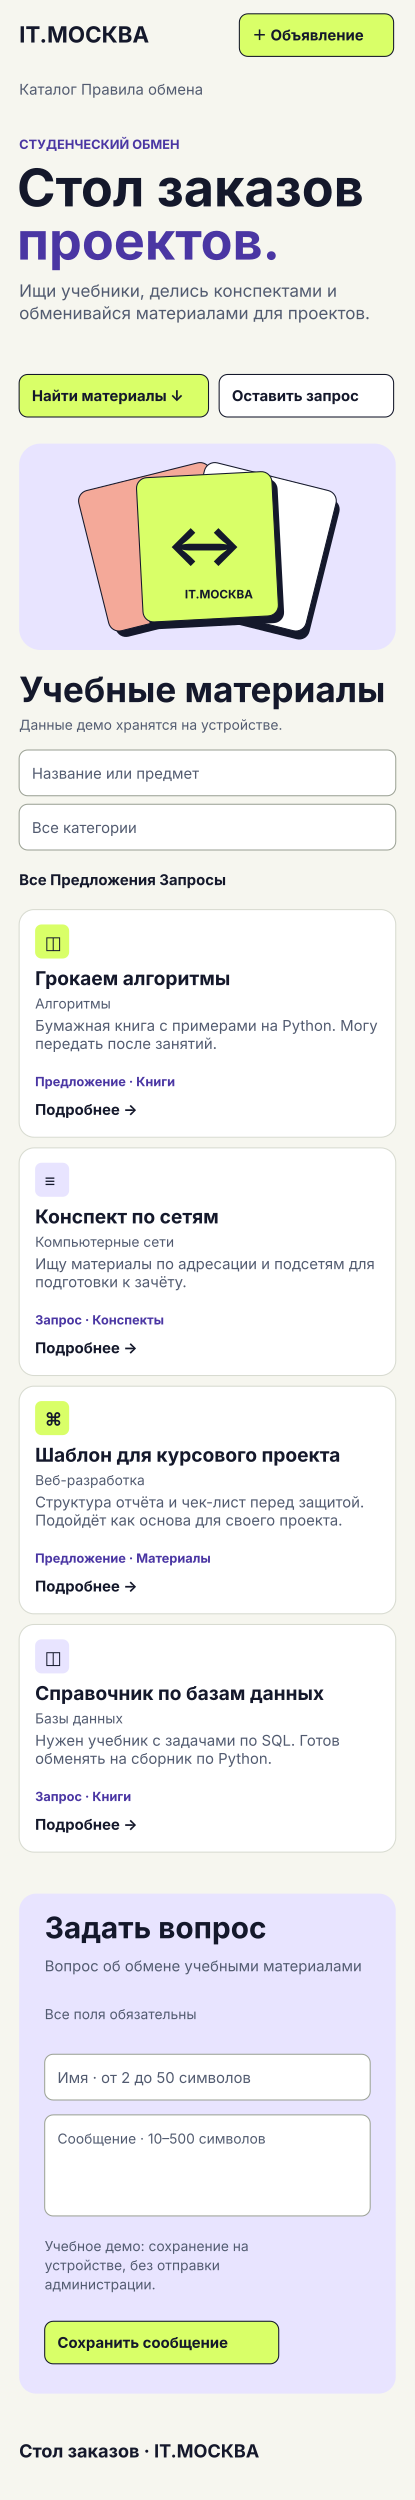
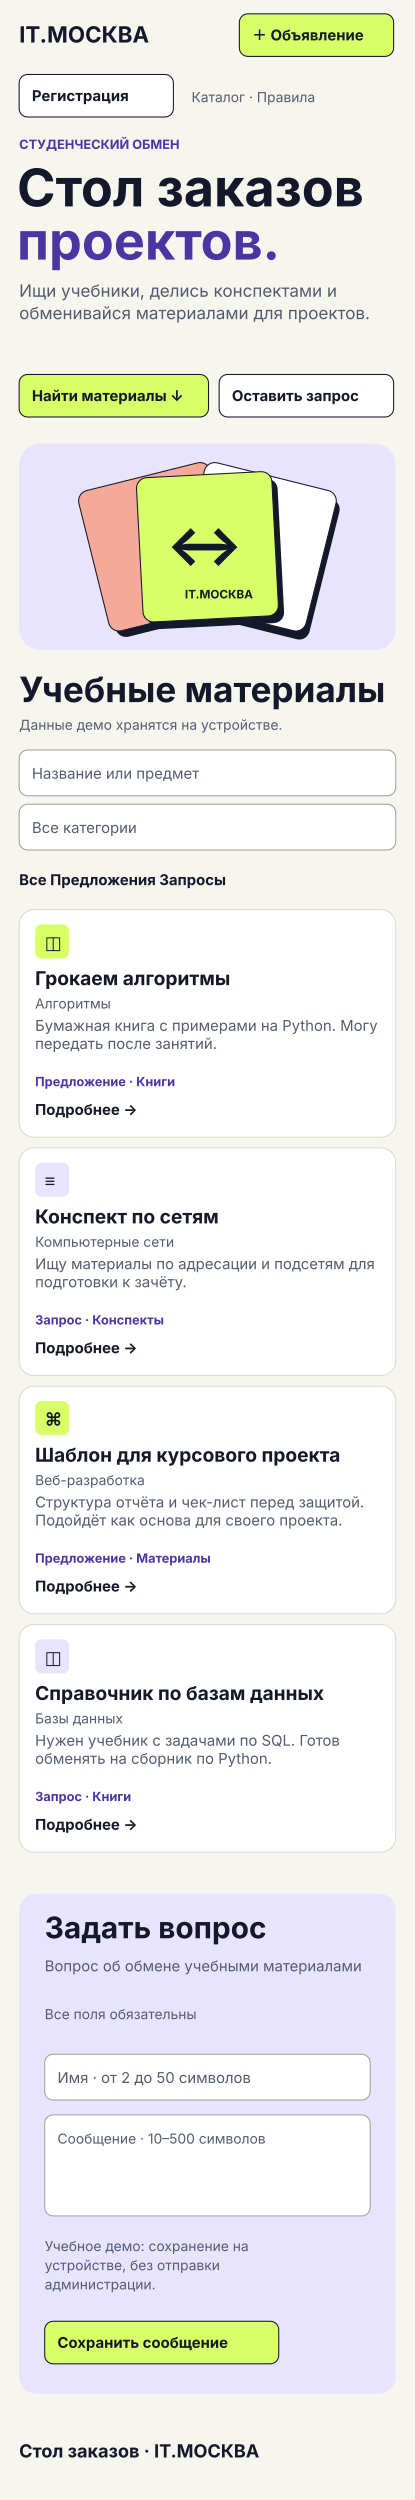
<svg xmlns="http://www.w3.org/2000/svg" width="390" height="2350" viewBox="0 0 390 2350">
  <rect x="0" y="0" width="390" height="2350" rx="0" fill="#F6F6EF" stroke="none" />
  <text x="18" y="40" fill="#14182B" font-family="Inter,Arial,sans-serif" font-size="21" font-weight="700">IT.МОСКВА</text>
  <rect x="225" y="13" width="145" height="40" rx="8" fill="#D9FF68" stroke="#14182B" />
  <text x="237" y="38" fill="#14182B" font-family="Inter,Arial,sans-serif" font-size="14" font-weight="700">＋ Объявление</text>
-   <text x="18" y="89" fill="#525B70" font-family="Inter,Arial,sans-serif" font-size="14" font-weight="400">Каталог      Правила обмена</text>
+   <rect x="18" y="70" width="145" height="40" rx="8" fill="#FFFFFF" stroke="#14182B" />
+   <text x="30" y="95" fill="#14182B" font-family="Inter,Arial,sans-serif" font-size="14" font-weight="700">Регистрация</text>
+   <text x="180" y="96" fill="#525B70" font-family="Inter,Arial,sans-serif" font-size="13" font-weight="400">Каталог · Правила</text>
  <text x="18" y="140" fill="#4A36A3" font-family="Inter,Arial,sans-serif" font-size="12" font-weight="700">СТУДЕНЧЕСКИЙ ОБМЕН</text>
  <text x="16" y="194" fill="#14182B" font-family="Inter,Arial,sans-serif" font-size="49" font-weight="700">Стол заказов</text>
  <text x="16" y="244" fill="#4A36A3" font-family="Inter,Arial,sans-serif" font-size="49" font-weight="700">проектов.</text>
  <text x="18" y="279" fill="#525B70" font-family="Inter,Arial,sans-serif" font-size="16" font-weight="400">Ищи учебники, делись конспектами и</text>
  <text x="18" y="300" fill="#525B70" font-family="Inter,Arial,sans-serif" font-size="16" font-weight="400">обменивайся материалами для проектов.</text>
  <rect x="18" y="352" width="178" height="40" rx="8" fill="#D9FF68" stroke="#14182B" />
  <text x="30" y="377" fill="#14182B" font-family="Inter,Arial,sans-serif" font-size="14" font-weight="700">Найти материалы ↓</text>
  <rect x="206" y="352" width="164" height="40" rx="8" fill="#FFFFFF" stroke="#14182B" />
  <text x="218" y="377" fill="#14182B" font-family="Inter,Arial,sans-serif" font-size="14" font-weight="700">Оставить запрос</text>
  <rect x="18" y="417" width="354" height="194" rx="20" fill="#E8E4FF" stroke="none" />
  <g transform="rotate(-14 150.0 514.0)">
    <rect x="91.28" y="453.1" width="127.44" height="135.8" rx="10" fill="#14182B" stroke="none" />
    <rect x="86.28" y="446.1" width="127.44" height="135.8" rx="10" fill="#F4A999" stroke="#14182B" />
  </g>
  <g transform="rotate(14 240.0 514.0)">
    <rect x="181.28" y="453.1" width="127.44" height="135.8" rx="10" fill="#14182B" stroke="none" />
    <rect x="176.28" y="446.1" width="127.44" height="135.8" rx="10" fill="#FFFFFF" stroke="#14182B" />
  </g>
  <g transform="rotate(-3 195.0 514.0)">
    <rect x="136.28" y="453.1" width="127.44" height="135.8" rx="10" fill="#14182B" stroke="none" />
    <rect x="131.28" y="446.1" width="127.44" height="135.8" rx="10" fill="#D9FF68" stroke="#14182B" />
  </g>
  <text x="156.06" y="531.46" fill="#14182B" font-family="Inter,Arial,sans-serif" font-size="54" font-weight="700">↔</text>
  <text x="173.76" y="562.5" fill="#14182B" font-family="Inter,Arial,sans-serif" font-size="11" font-weight="700">IT.МОСКВА</text>
  <text x="18" y="660" fill="#14182B" font-family="Inter,Arial,sans-serif" font-size="33" font-weight="700">Учебные материалы</text>
  <text x="18" y="686" fill="#525B70" font-family="Inter,Arial,sans-serif" font-size="13" font-weight="400">Данные демо хранятся на устройстве.</text>
  <rect x="18" y="705" width="354" height="43" rx="8" fill="#FFFFFF" stroke="#9EA498" />
  <text x="30" y="732" fill="#525B70" font-family="Inter,Arial,sans-serif" font-size="14" font-weight="400">Название или предмет</text>
  <rect x="18" y="756" width="354" height="43" rx="8" fill="#FFFFFF" stroke="#9EA498" />
  <text x="30" y="783" fill="#525B70" font-family="Inter,Arial,sans-serif" font-size="14" font-weight="400">Все категории</text>
  <text x="18" y="832" fill="#14182B" font-family="Inter,Arial,sans-serif" font-size="14" font-weight="700">Все     Предложения     Запросы</text>
  <rect x="18" y="855" width="354" height="214" rx="14" fill="#FFFFFF" stroke="#D8DBD1" />
  <rect x="33" y="869" width="32" height="32" rx="6" fill="#D9FF68" stroke="none" />
  <text x="42" y="892" fill="#14182B" font-family="Inter,Arial,sans-serif" font-size="17" font-weight="700">◫</text>
  <text x="33" y="926" fill="#14182B" font-family="Inter,Arial,sans-serif" font-size="18" font-weight="700">Грокаем алгоритмы</text>
  <text x="33" y="948" fill="#525B70" font-family="Inter,Arial,sans-serif" font-size="13" font-weight="400">Алгоритмы</text>
  <text x="33" y="969" fill="#525B70" font-family="Inter,Arial,sans-serif" font-size="14" font-weight="400">Бумажная книга с примерами на Python. Могу</text>
  <text x="33" y="986" fill="#525B70" font-family="Inter,Arial,sans-serif" font-size="14" font-weight="400">передать после занятий.</text>
  <text x="33" y="1021" fill="#4A36A3" font-family="Inter,Arial,sans-serif" font-size="12" font-weight="700">Предложение · Книги</text>
  <text x="33" y="1048" fill="#14182B" font-family="Inter,Arial,sans-serif" font-size="14" font-weight="700">Подробнее →</text>
  <rect x="18" y="1079" width="354" height="214" rx="14" fill="#FFFFFF" stroke="#D8DBD1" />
  <rect x="33" y="1093" width="32" height="32" rx="6" fill="#E8E4FF" stroke="none" />
  <text x="42" y="1116" fill="#14182B" font-family="Inter,Arial,sans-serif" font-size="17" font-weight="700">≡</text>
  <text x="33" y="1150" fill="#14182B" font-family="Inter,Arial,sans-serif" font-size="18" font-weight="700">Конспект по сетям</text>
  <text x="33" y="1172" fill="#525B70" font-family="Inter,Arial,sans-serif" font-size="13" font-weight="400">Компьютерные сети</text>
  <text x="33" y="1193" fill="#525B70" font-family="Inter,Arial,sans-serif" font-size="14" font-weight="400">Ищу материалы по адресации и подсетям для</text>
  <text x="33" y="1210" fill="#525B70" font-family="Inter,Arial,sans-serif" font-size="14" font-weight="400">подготовки к зачёту.</text>
  <text x="33" y="1245" fill="#4A36A3" font-family="Inter,Arial,sans-serif" font-size="12" font-weight="700">Запрос · Конспекты</text>
  <text x="33" y="1272" fill="#14182B" font-family="Inter,Arial,sans-serif" font-size="14" font-weight="700">Подробнее →</text>
  <rect x="18" y="1303" width="354" height="214" rx="14" fill="#FFFFFF" stroke="#D8DBD1" />
  <rect x="33" y="1317" width="32" height="32" rx="6" fill="#D9FF68" stroke="none" />
  <text x="42" y="1340" fill="#14182B" font-family="Inter,Arial,sans-serif" font-size="17" font-weight="700">⌘</text>
  <text x="33" y="1374" fill="#14182B" font-family="Inter,Arial,sans-serif" font-size="18" font-weight="700">Шаблон для курсового проекта</text>
  <text x="33" y="1396" fill="#525B70" font-family="Inter,Arial,sans-serif" font-size="13" font-weight="400">Веб-разработка</text>
  <text x="33" y="1417" fill="#525B70" font-family="Inter,Arial,sans-serif" font-size="14" font-weight="400">Структура отчёта и чек-лист перед защитой.</text>
  <text x="33" y="1434" fill="#525B70" font-family="Inter,Arial,sans-serif" font-size="14" font-weight="400">Подойдёт как основа для своего проекта.</text>
  <text x="33" y="1469" fill="#4A36A3" font-family="Inter,Arial,sans-serif" font-size="12" font-weight="700">Предложение · Материалы</text>
  <text x="33" y="1496" fill="#14182B" font-family="Inter,Arial,sans-serif" font-size="14" font-weight="700">Подробнее →</text>
  <rect x="18" y="1527" width="354" height="214" rx="14" fill="#FFFFFF" stroke="#D8DBD1" />
  <rect x="33" y="1541" width="32" height="32" rx="6" fill="#E8E4FF" stroke="none" />
  <text x="42" y="1564" fill="#14182B" font-family="Inter,Arial,sans-serif" font-size="17" font-weight="700">◫</text>
  <text x="33" y="1598" fill="#14182B" font-family="Inter,Arial,sans-serif" font-size="18" font-weight="700">Справочник по базам данных</text>
  <text x="33" y="1620" fill="#525B70" font-family="Inter,Arial,sans-serif" font-size="13" font-weight="400">Базы данных</text>
  <text x="33" y="1641" fill="#525B70" font-family="Inter,Arial,sans-serif" font-size="14" font-weight="400">Нужен учебник с задачами по SQL. Готов</text>
  <text x="33" y="1658" fill="#525B70" font-family="Inter,Arial,sans-serif" font-size="14" font-weight="400">обменять на сборник по Python.</text>
  <text x="33" y="1693" fill="#4A36A3" font-family="Inter,Arial,sans-serif" font-size="12" font-weight="700">Запрос · Книги</text>
  <text x="33" y="1720" fill="#14182B" font-family="Inter,Arial,sans-serif" font-size="14" font-weight="700">Подробнее →</text>
  <rect x="18" y="1780" width="354" height="470" rx="16" fill="#E8E4FF" stroke="none" />
  <text x="42" y="1822" fill="#14182B" font-family="Inter,Arial,sans-serif" font-size="28" font-weight="700">Задать вопрос</text>
  <text x="42" y="1853" fill="#525B70" font-family="Inter,Arial,sans-serif" font-size="14" font-weight="400">Вопрос об обмене учебными материалами</text>
  <text x="42" y="1898" fill="#525B70" font-family="Inter,Arial,sans-serif" font-size="13" font-weight="400">Все поля обязательны</text>
  <rect x="42" y="1931" width="306" height="43" rx="8" fill="#FFFFFF" stroke="#9EA498" />
  <text x="54" y="1958" fill="#525B70" font-family="Inter,Arial,sans-serif" font-size="14" font-weight="400">Имя · от 2 до 50 символов</text>
  <rect x="42" y="1988" width="306" height="95" rx="8" fill="#FFFFFF" stroke="#9EA498" />
  <text x="54" y="2015" fill="#525B70" font-family="Inter,Arial,sans-serif" font-size="13" font-weight="400">Сообщение · 10–500 символов</text>
  <text x="42" y="2116" fill="#525B70" font-family="Inter,Arial,sans-serif" font-size="13" font-weight="400">Учебное демо: сохранение на</text>
  <text x="42" y="2134" fill="#525B70" font-family="Inter,Arial,sans-serif" font-size="13" font-weight="400">устройстве, без отправки</text>
  <text x="42" y="2152" fill="#525B70" font-family="Inter,Arial,sans-serif" font-size="13" font-weight="400">администрации.</text>
  <rect x="42" y="2182" width="220" height="40" rx="8" fill="#D9FF68" stroke="#14182B" />
  <text x="54" y="2207" fill="#14182B" font-family="Inter,Arial,sans-serif" font-size="14" font-weight="700">Сохранить сообщение</text>
  <text x="18" y="2310" fill="#14182B" font-family="Inter,Arial,sans-serif" font-size="17" font-weight="700">Стол заказов · IT.МОСКВА</text>
</svg>
